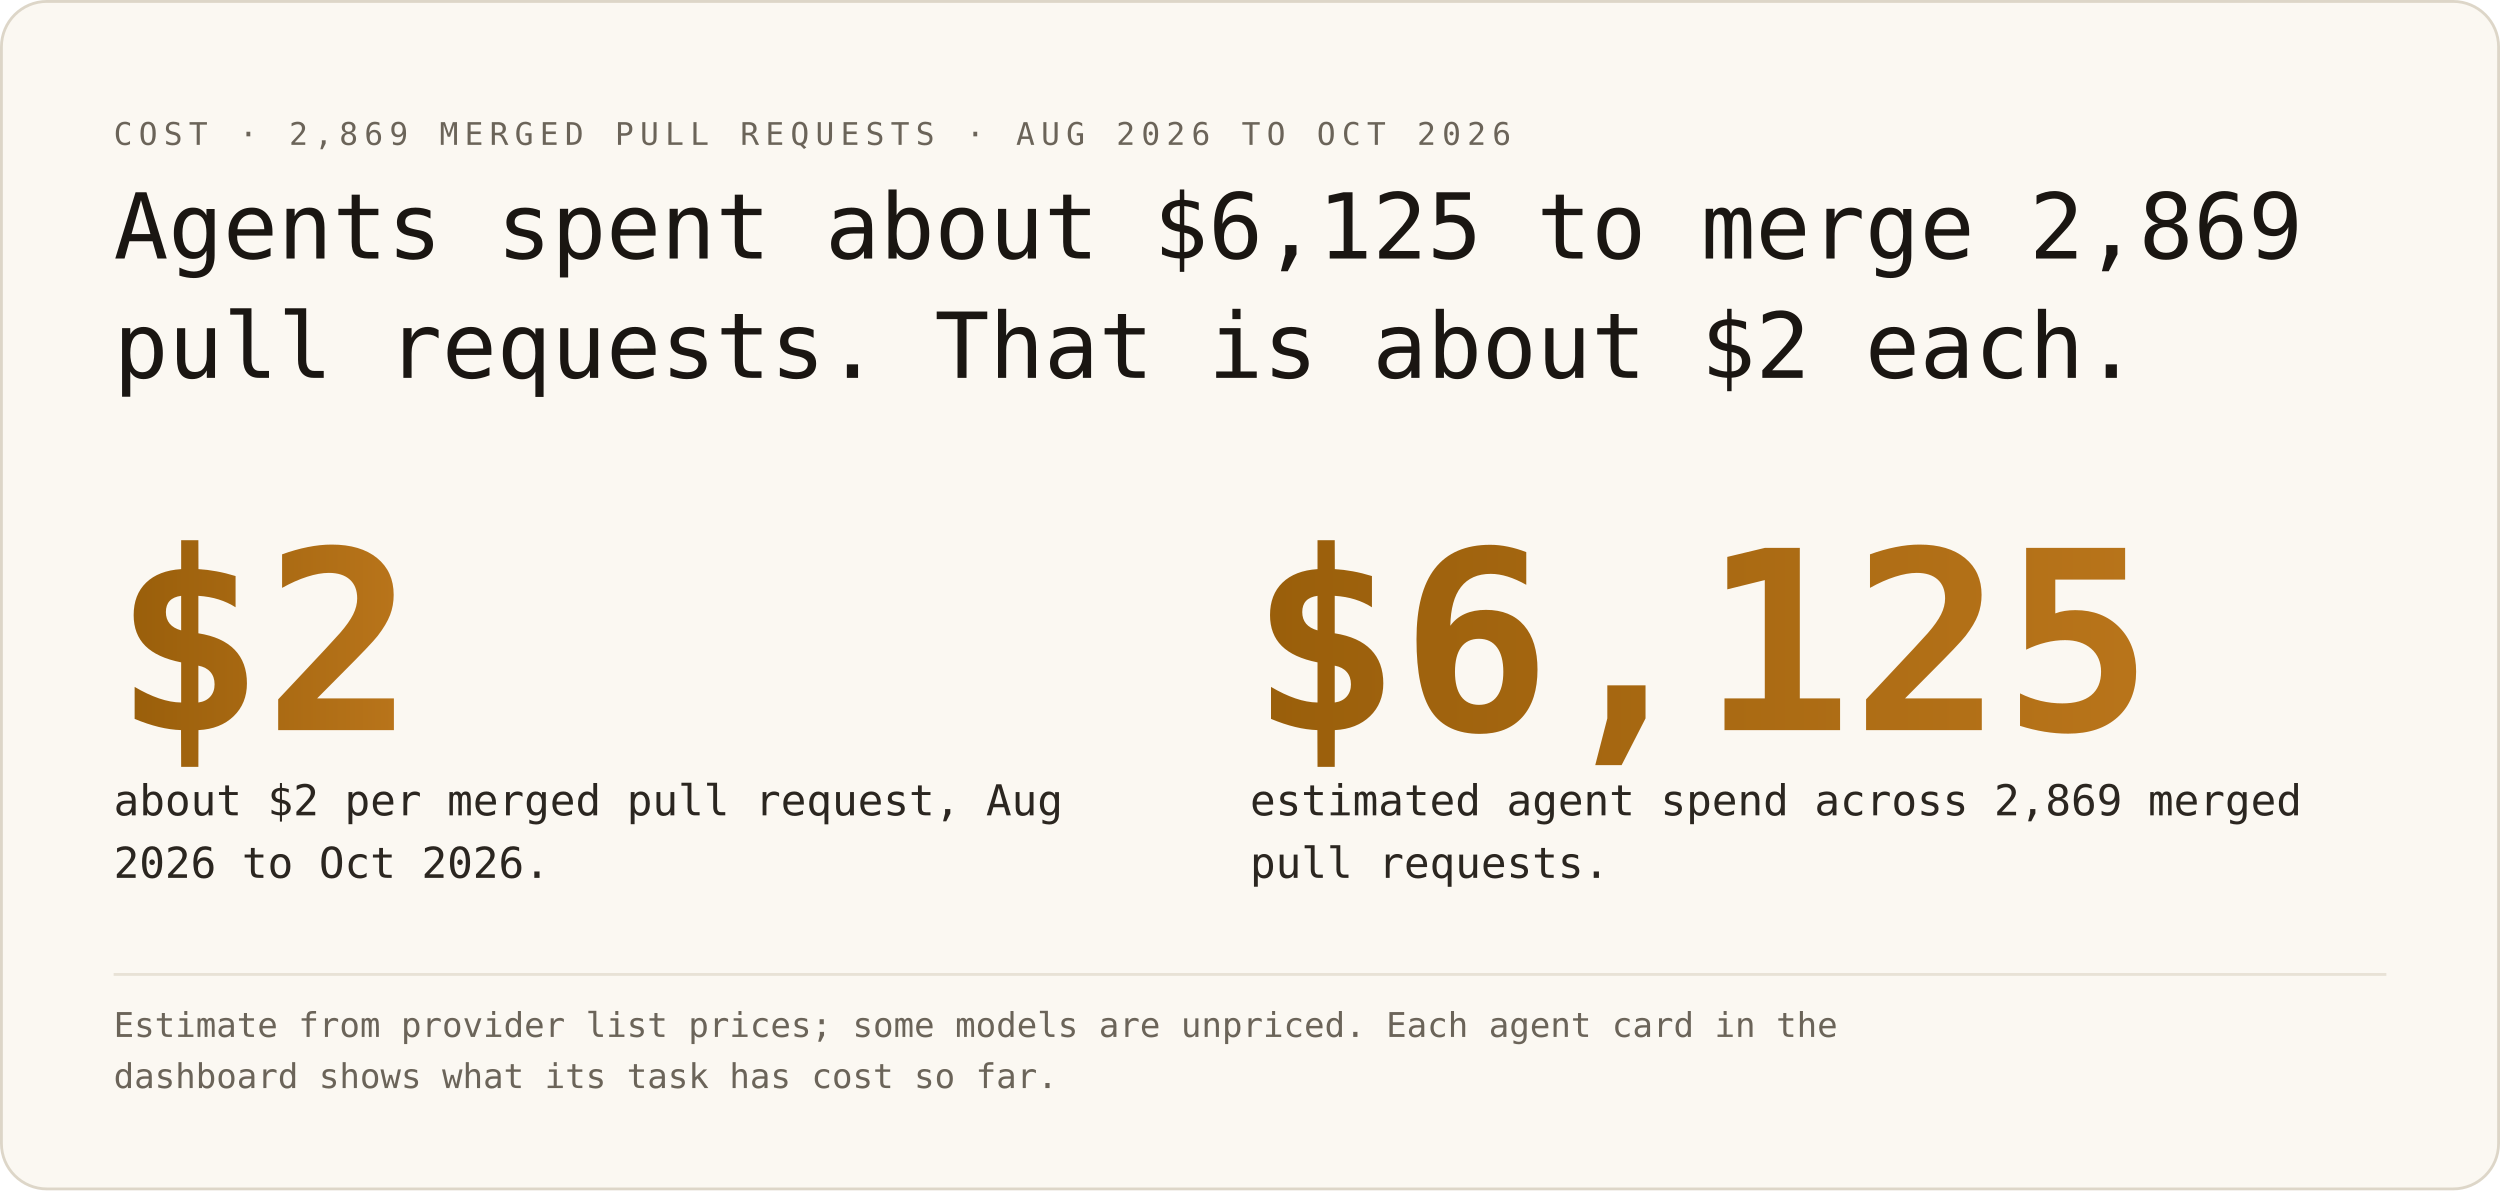
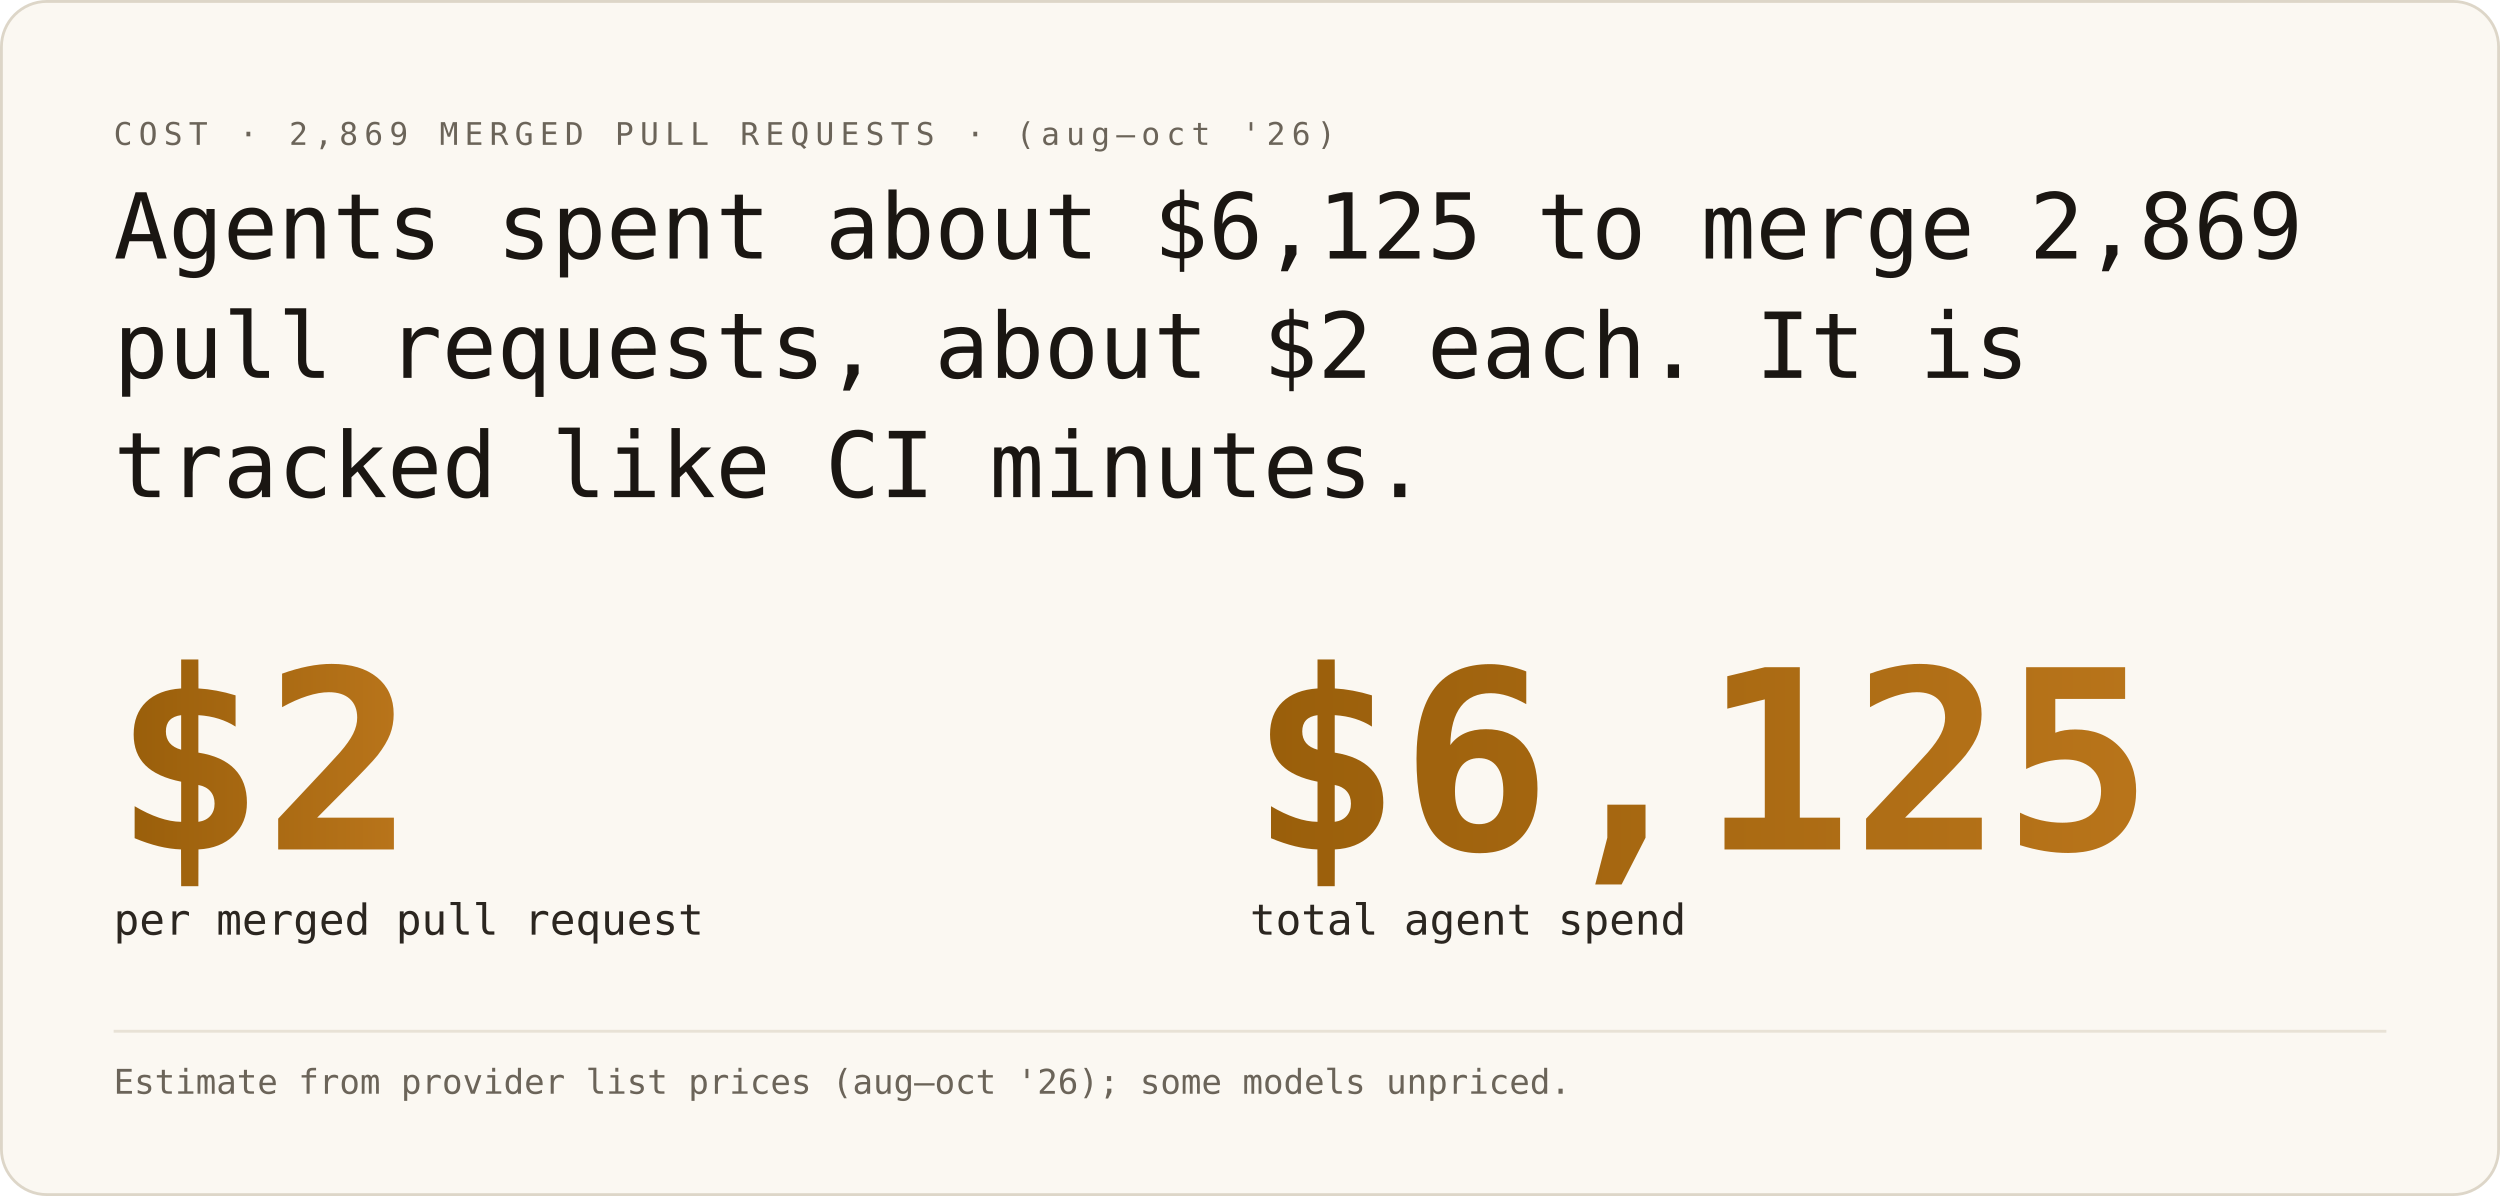
- <svg xmlns="http://www.w3.org/2000/svg" width="1760" height="838" viewBox="0 0 880 419" role="img" aria-label="about $2 of agent spend per merged pull request" font-family="'IBM Plex Mono', 'JetBrains Mono', ui-monospace, SFMono-Regular, Menlo, Consolas, monospace">
+ <svg xmlns="http://www.w3.org/2000/svg" width="1760" height="842" viewBox="0 0 880 421" role="img" aria-label="about $2 of agent spend per merged pull request" font-family="'IBM Plex Mono', 'JetBrains Mono', ui-monospace, SFMono-Regular, Menlo, Consolas, monospace">
  <defs>
    <linearGradient id="amber" x1="0" y1="0" x2="1" y2="0">
      <stop offset="0" stop-color="#9a5f0b" />
      <stop offset="1" stop-color="#b8741a" />
    </linearGradient>
    <filter id="glow" x="-20%" y="-40%" width="140%" height="180%">
      <feGaussianBlur stdDeviation="5" />
    </filter>
  </defs>
-   <rect x="0.5" y="0.5" width="879" height="418" rx="16" fill="#fbf8f2" stroke="#ddd6c8" />
-   <text x="40" y="51" fill="#6b6459" font-size="11" font-weight="500" letter-spacing="2.2">COST · 2,869 MERGED PULL REQUESTS · AUG 2026 TO OCT 2026</text>
+   <rect x="0.5" y="0.5" width="879" height="420" rx="16" fill="#fbf8f2" stroke="#ddd6c8" />
+   <text x="40" y="51" fill="#6b6459" font-size="11" font-weight="500" letter-spacing="2.2">COST · 2,869 MERGED PULL REQUESTS · (aug–oct '26)</text>
  <text x="40" y="91" fill="#1a1612" font-size="32">Agents spent about $6,125 to merge 2,869</text>
-   <text x="40" y="133" fill="#1a1612" font-size="32">pull requests. That is about $2 each.</text>
-   <text x="40" y="257" fill="url(#amber)" font-size="88" font-weight="700">$2</text>
-   <text x="40" y="287" fill="#2b2620" font-size="15">about $2 per merged pull request, Aug</text>
-   <text x="40" y="309" fill="#2b2620" font-size="15">2026 to Oct 2026.</text>
-   <text x="440" y="257" fill="url(#amber)" font-size="88" font-weight="700">$6,125</text>
-   <text x="440" y="287" fill="#2b2620" font-size="15">estimated agent spend across 2,869 merged</text>
-   <text x="440" y="309" fill="#2b2620" font-size="15">pull requests.</text>
-   <line x1="40" y1="343" x2="840" y2="343" stroke="#e8e2d6" />
-   <text x="40" y="365" fill="#6b6459" font-size="12">Estimate from provider list prices; some models are unpriced. Each agent card in the</text>
-   <text x="40" y="383" fill="#6b6459" font-size="12">dashboard shows what its task has cost so far.</text>
+   <text x="40" y="133" fill="#1a1612" font-size="32">pull requests, about $2 each. It is</text>
+   <text x="40" y="175" fill="#1a1612" font-size="32">tracked like CI minutes.</text>
+   <text x="40" y="299" fill="url(#amber)" font-size="88" font-weight="700">$2</text>
+   <text x="40" y="329" fill="#2b2620" font-size="15">per merged pull request</text>
+   <text x="440" y="299" fill="url(#amber)" font-size="88" font-weight="700">$6,125</text>
+   <text x="440" y="329" fill="#2b2620" font-size="15">total agent spend</text>
+   <line x1="40" y1="363" x2="840" y2="363" stroke="#e8e2d6" />
+   <text x="40" y="385" fill="#6b6459" font-size="12">Estimate from provider list prices (aug–oct '26); some models unpriced.</text>
</svg>
